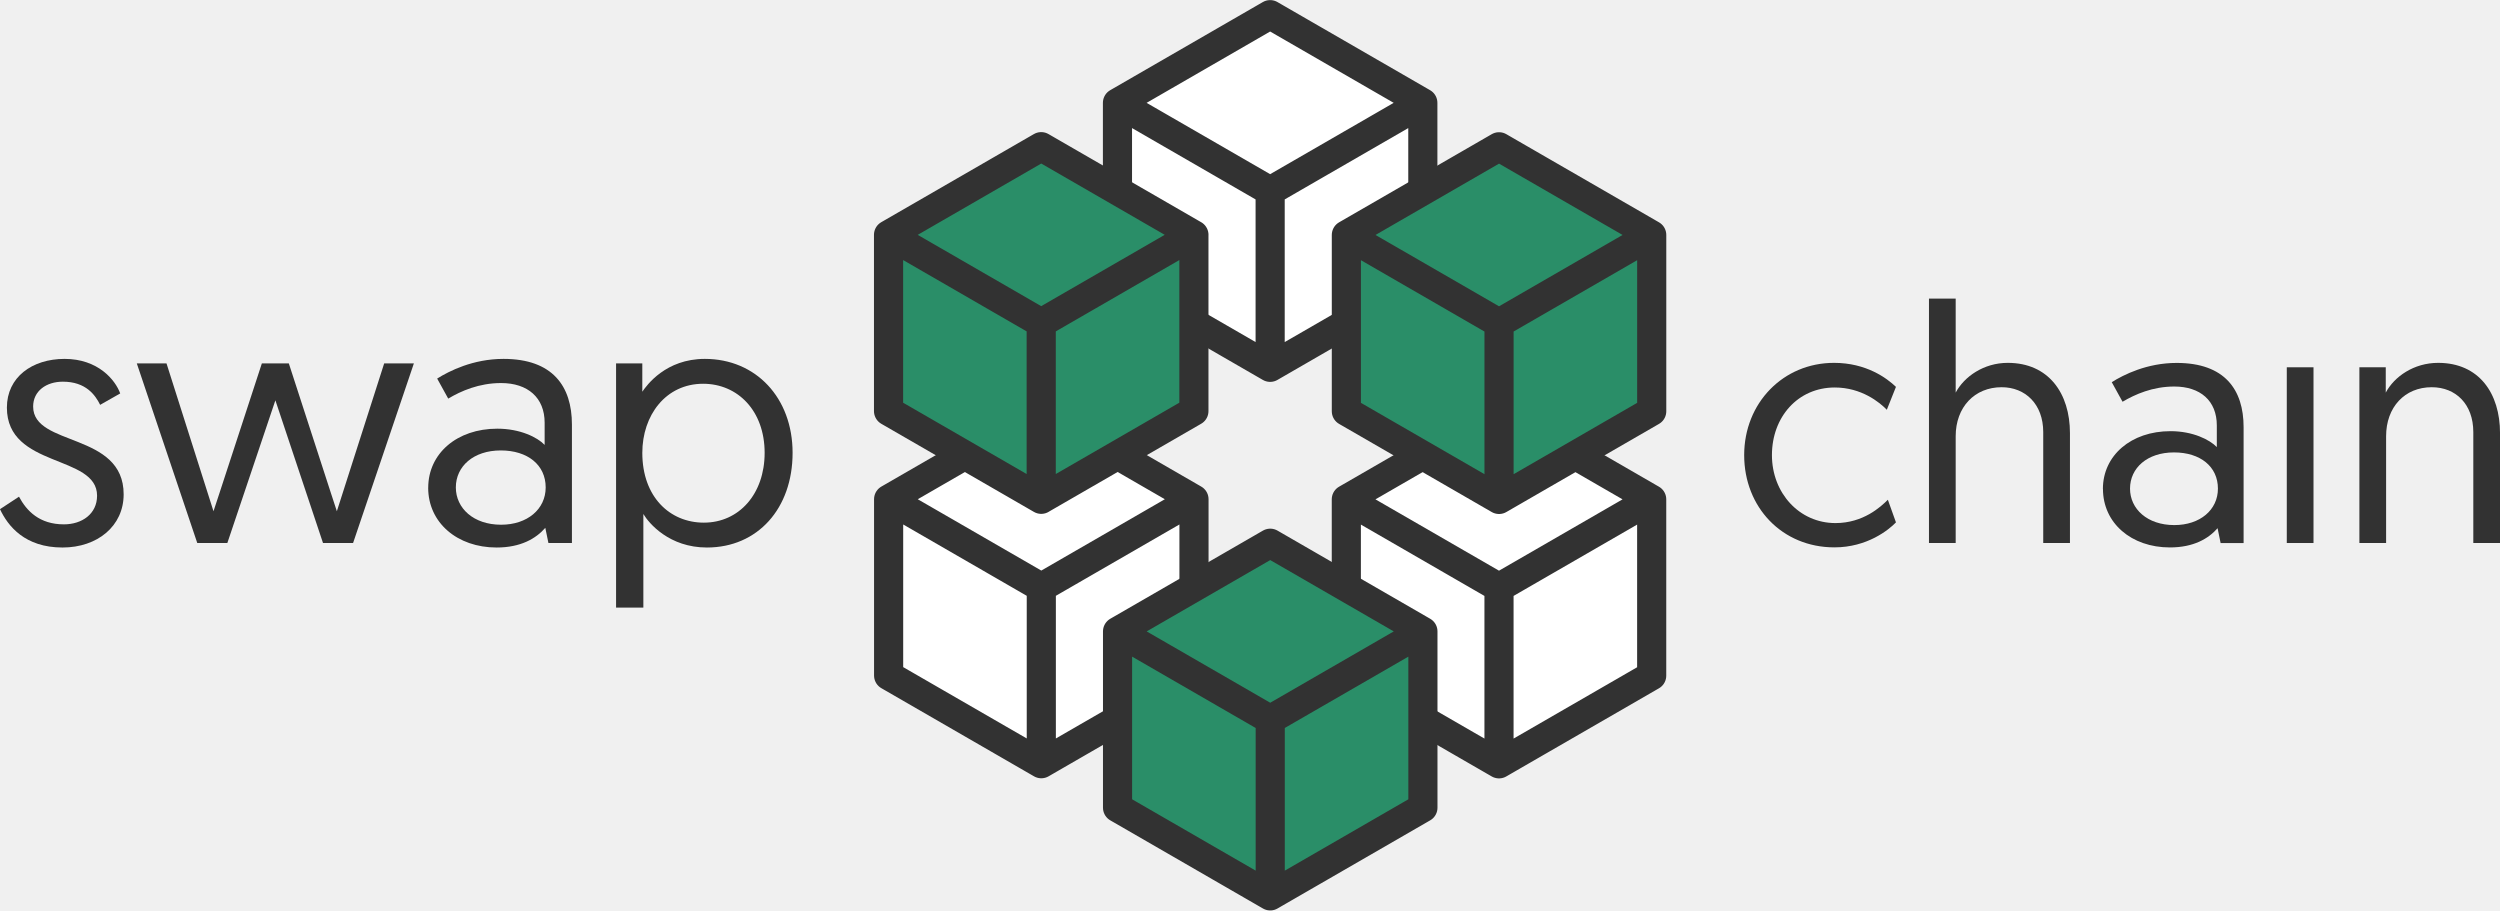
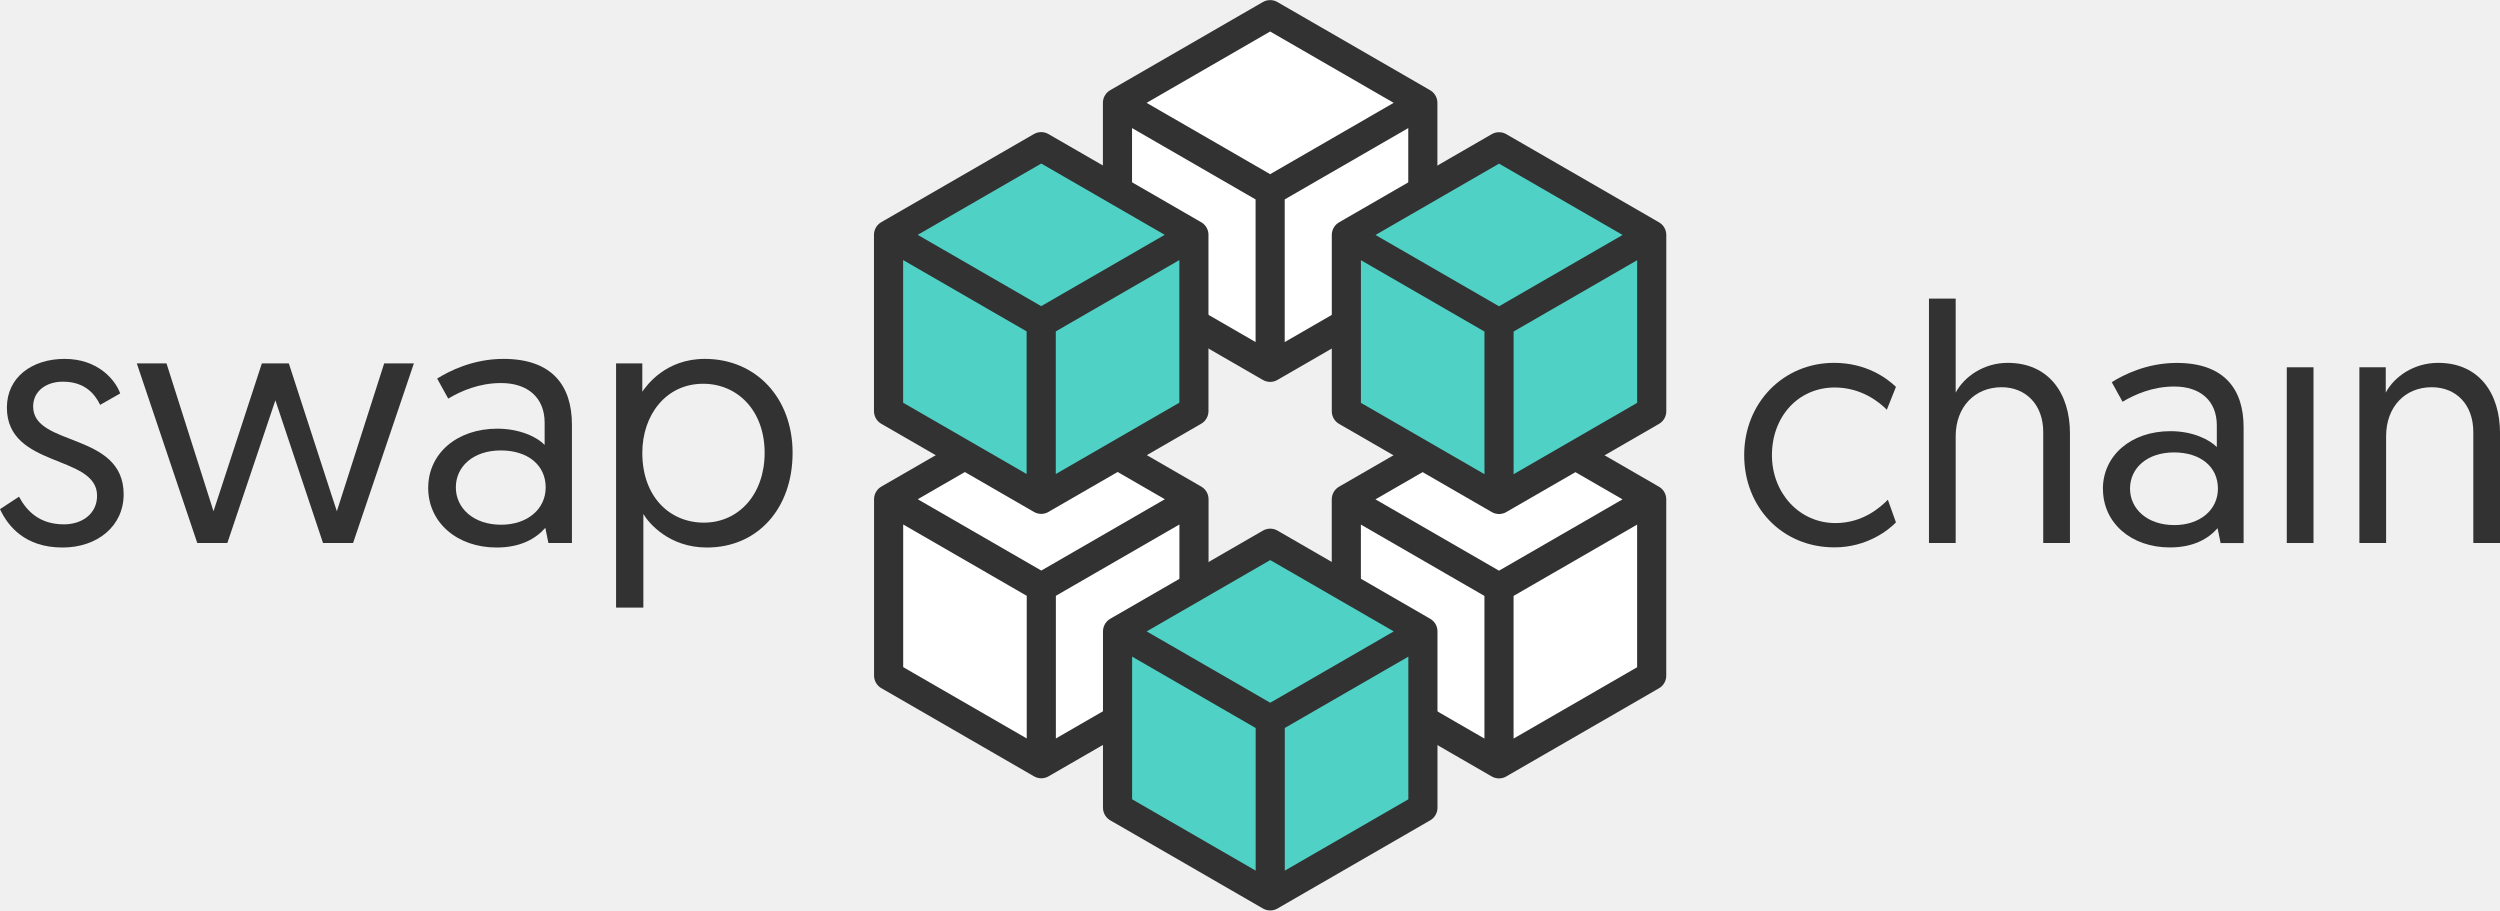
<svg xmlns="http://www.w3.org/2000/svg" width="70.822mm" height="25.796mm" viewBox="0 0 70.822 25.796" version="1.1" id="svg4339">
  <defs id="defs4333" />
  <g id="layer1" transform="translate(-93.1011,-59.58394)">
    <g transform="translate(-267.3739,-125.2862)" id="g4284">
      <g id="g5899">
        <g id="g5055" transform="translate(0.01594338)">
          <g style="fill:#ffffff;fill-opacity:1;stroke:#323232;stroke-width:1.594;stroke-miterlimit:4;stroke-dasharray:none;stroke-opacity:1" id="g7831-7-8-3-5-8-13-27-3-4-9-5-4" transform="matrix(-0.5176892,0,0,0.5176892,474.3098,102.626)">
            <g id="g7797-7-3-3-7-0-9-5-1-8-12-4-98" style="fill:#ffffff;fill-opacity:1;stroke:#323232;stroke-width:1.594;stroke-linecap:round;stroke-linejoin:round;stroke-miterlimit:4;stroke-dasharray:none;stroke-opacity:1" />
            <g id="g7753-1-7-2-3-8-1-3-12-7-5-9-8" style="fill:#ffffff;fill-opacity:1;stroke:#323232;stroke-width:1.594;stroke-linecap:round;stroke-linejoin:round;stroke-miterlimit:4;stroke-dasharray:none;stroke-opacity:1" transform="translate(-8.091585,3.274052)">
              <path d="m 158.508,156.396 -8.355,4.824 m 16.71,0 -8.355,-4.824 m 8.355,4.824 v 9.648 m 0,0 -8.355,4.824 m 8.355,-14.471 -8.355,4.824 m 0,9.648 -8.355,-4.824 m 8.355,-4.824 -8.355,-4.824 m 8.355,4.824 v 9.648 m -8.355,-14.471 v 9.648 m 16.71,-9.648 -8.355,4.824 v 9.648 l 8.355,-4.824 z m -16.71,0 8.355,4.824 v 9.648 l -8.355,-4.824 z m 16.71,0 -8.355,4.824 -8.355,-4.824 8.355,-4.824 z" style="fill:#ffffff;fill-opacity:1;stroke:#323232;stroke-width:1.594;stroke-linecap:round;stroke-linejoin:round;stroke-miterlimit:4;stroke-dasharray:none;stroke-opacity:1" id="path6457-6-1-3-0-0-0-25-1-6-0-9-6-2-2-9-8-0-3-5-72-6" />
            </g>
          </g>
          <g style="fill:#ffffff;fill-opacity:1;stroke:#323232;stroke-width:1.594;stroke-miterlimit:4;stroke-dasharray:none;stroke-opacity:1" id="g7831-7-8-3-5-8-13-27-3-4-9-5-2" transform="matrix(-0.5176892,0,0,0.5176892,480.793,113.8586)">
            <g id="g7797-7-3-3-7-0-9-5-1-8-12-4-9" style="fill:#ffffff;fill-opacity:1;stroke:#323232;stroke-width:1.594;stroke-linecap:round;stroke-linejoin:round;stroke-miterlimit:4;stroke-dasharray:none;stroke-opacity:1" />
            <g id="g7753-1-7-2-3-8-1-3-12-7-5-9-9" style="fill:#ffffff;fill-opacity:1;stroke:#323232;stroke-width:1.594;stroke-linecap:round;stroke-linejoin:round;stroke-miterlimit:4;stroke-dasharray:none;stroke-opacity:1" transform="translate(-8.091585,3.274052)">
              <path d="m 158.508,156.396 -8.355,4.824 m 16.71,0 -8.355,-4.824 m 8.355,4.824 v 9.648 m 0,0 -8.355,4.824 m 8.355,-14.471 -8.355,4.824 m 0,9.648 -8.355,-4.824 m 8.355,-4.824 -8.355,-4.824 m 8.355,4.824 v 9.648 m -8.355,-14.471 v 9.648 m 16.71,-9.648 -8.355,4.824 v 9.648 l 8.355,-4.824 z m -16.71,0 8.355,4.824 v 9.648 l -8.355,-4.824 z m 16.71,0 -8.355,4.824 -8.355,-4.824 8.355,-4.824 z" style="fill:#ffffff;fill-opacity:1;stroke:#323232;stroke-width:1.594;stroke-linecap:round;stroke-linejoin:round;stroke-miterlimit:4;stroke-dasharray:none;stroke-opacity:1" id="path6457-6-1-3-0-0-0-25-1-6-0-9-6-2-2-9-8-0-3-5-72-4" />
            </g>
          </g>
-           <g style="fill:#2a8e68;fill-opacity:1;stroke:#323232;stroke-width:1.594;stroke-miterlimit:4;stroke-dasharray:none;stroke-opacity:1" id="g7831-7-8-3-5-8-13-27-3-2-3" transform="matrix(-0.5176892,0,0,0.5176892,480.794,106.3688)">
-             <g id="g7797-7-3-3-7-0-9-5-1-84-2" style="fill:#2a8e68;fill-opacity:1;stroke:#323232;stroke-width:1.594;stroke-linecap:round;stroke-linejoin:round;stroke-miterlimit:4;stroke-dasharray:none;stroke-opacity:1" />
-             <g id="g7753-1-7-2-3-8-1-3-12-9-9" style="fill:#2a8e68;fill-opacity:1;stroke:#323232;stroke-width:1.594;stroke-linecap:round;stroke-linejoin:round;stroke-miterlimit:4;stroke-dasharray:none;stroke-opacity:1" transform="translate(-8.091585,3.274052)">
-               <path d="m 158.508,156.396 -8.355,4.824 m 16.71,0 -8.355,-4.824 m 8.355,4.824 v 9.648 m 0,0 -8.355,4.824 m 8.355,-14.471 -8.355,4.824 m 0,9.648 -8.355,-4.824 m 8.355,-4.824 -8.355,-4.824 m 8.355,4.824 v 9.648 m -8.355,-14.471 v 9.648 m 16.71,-9.648 -8.355,4.824 v 9.648 l 8.355,-4.824 z m -16.71,0 8.355,4.824 v 9.648 l -8.355,-4.824 z m 16.71,0 -8.355,4.824 -8.355,-4.824 8.355,-4.824 z" style="fill:#2a8e68;fill-opacity:1;stroke:#323232;stroke-width:1.594;stroke-linecap:round;stroke-linejoin:round;stroke-miterlimit:4;stroke-dasharray:none;stroke-opacity:1" id="path6457-6-1-3-0-0-0-25-1-6-0-9-6-2-2-9-8-0-4-5" />
+           <g style="fill:#4FD1C5;fill-opacity:1;stroke:#323232;stroke-width:1.594;stroke-miterlimit:4;stroke-dasharray:none;stroke-opacity:1" id="g7831-7-8-3-5-8-13-27-3-2-3" transform="matrix(-0.5176892,0,0,0.5176892,480.794,106.3688)">
+             <g id="g7797-7-3-3-7-0-9-5-1-84-2" style="fill:#4FD1C5;fill-opacity:1;stroke:#323232;stroke-width:1.594;stroke-linecap:round;stroke-linejoin:round;stroke-miterlimit:4;stroke-dasharray:none;stroke-opacity:1" />
+             <g id="g7753-1-7-2-3-8-1-3-12-9-9" style="fill:#4FD1C5;fill-opacity:1;stroke:#323232;stroke-width:1.594;stroke-linecap:round;stroke-linejoin:round;stroke-miterlimit:4;stroke-dasharray:none;stroke-opacity:1" transform="translate(-8.091585,3.274052)">
+               <path d="m 158.508,156.396 -8.355,4.824 m 16.71,0 -8.355,-4.824 m 8.355,4.824 v 9.648 m 0,0 -8.355,4.824 m 8.355,-14.471 -8.355,4.824 m 0,9.648 -8.355,-4.824 m 8.355,-4.824 -8.355,-4.824 m 8.355,4.824 v 9.648 m -8.355,-14.471 v 9.648 m 16.71,-9.648 -8.355,4.824 v 9.648 l 8.355,-4.824 z m -16.71,0 8.355,4.824 v 9.648 l -8.355,-4.824 z m 16.71,0 -8.355,4.824 -8.355,-4.824 8.355,-4.824 z" style="fill:#4FD1C5;fill-opacity:1;stroke:#323232;stroke-width:1.594;stroke-linecap:round;stroke-linejoin:round;stroke-miterlimit:4;stroke-dasharray:none;stroke-opacity:1" id="path6457-6-1-3-0-0-0-25-1-6-0-9-6-2-2-9-8-0-4-5" />
            </g>
          </g>
          <g style="fill:#ffffff;fill-opacity:1;stroke:#323232;stroke-width:1.594;stroke-miterlimit:4;stroke-dasharray:none;stroke-opacity:1" id="g7831-7-8-3-5-8-13-27-3-4-9-5-4-2" transform="matrix(-0.5176892,0,0,0.5176892,467.8269,113.8553)">
            <g id="g7797-7-3-3-7-0-9-5-1-8-12-4-98-7" style="fill:#ffffff;fill-opacity:1;stroke:#323232;stroke-width:1.594;stroke-linecap:round;stroke-linejoin:round;stroke-miterlimit:4;stroke-dasharray:none;stroke-opacity:1" />
            <g id="g7753-1-7-2-3-8-1-3-12-7-5-9-8-2" style="fill:#ffffff;fill-opacity:1;stroke:#323232;stroke-width:1.594;stroke-linecap:round;stroke-linejoin:round;stroke-miterlimit:4;stroke-dasharray:none;stroke-opacity:1" transform="translate(-8.091585,3.274052)">
              <path d="m 158.508,156.396 -8.355,4.824 m 16.71,0 -8.355,-4.824 m 8.355,4.824 v 9.648 m 0,0 -8.355,4.824 m 8.355,-14.471 -8.355,4.824 m 0,9.648 -8.355,-4.824 m 8.355,-4.824 -8.355,-4.824 m 8.355,4.824 v 9.648 m -8.355,-14.471 v 9.648 m 16.71,-9.648 -8.355,4.824 v 9.648 l 8.355,-4.824 z m -16.71,0 8.355,4.824 v 9.648 l -8.355,-4.824 z m 16.71,0 -8.355,4.824 -8.355,-4.824 8.355,-4.824 z" style="fill:#ffffff;fill-opacity:1;stroke:#323232;stroke-width:1.594;stroke-linecap:round;stroke-linejoin:round;stroke-miterlimit:4;stroke-dasharray:none;stroke-opacity:1" id="path6457-6-1-3-0-0-0-25-1-6-0-9-6-2-2-9-8-0-3-5-72-6-2" />
            </g>
          </g>
-           <path d="m 389.957,189.027 4.325,2.497 m -8.651,0 4.325,-2.497 m -4.325,2.497 v 4.994 m 0,0 4.325,2.497 m -4.325,-7.492 4.325,2.497 m 0,4.994 4.325,-2.497 m -4.325,-2.497 4.325,-2.497 m -4.325,2.497 v 4.994 m 4.325,-7.492 v 4.994 m -8.651,-4.994 4.325,2.497 v 4.994 l -4.325,-2.497 z m 8.651,0 -4.325,2.497 v 4.994 l 4.325,-2.497 z m -8.651,0 4.325,2.497 4.325,-2.497 -4.325,-2.497 z" style="fill:#2a8e68;fill-opacity:1;stroke:#323232;stroke-width:0.825;stroke-linecap:round;stroke-linejoin:round;stroke-miterlimit:4;stroke-dasharray:none;stroke-opacity:1" id="path6457-6-1-3-0-0-0-25-1-6-0-9-6-2-2-9-8-0-3-5" />
-           <g style="fill:#2a8e68;fill-opacity:1;stroke:#323232;stroke-width:1.594;stroke-miterlimit:4;stroke-dasharray:none;stroke-opacity:1" id="g7831-7-8-3-5-8-13-27-3-43-5" transform="matrix(-0.5176892,0,0,0.5176892,474.3121,117.5995)">
-             <g id="g7797-7-3-3-7-0-9-5-1-7-9" style="fill:#2a8e68;fill-opacity:1;stroke:#323232;stroke-width:1.594;stroke-linecap:round;stroke-linejoin:round;stroke-miterlimit:4;stroke-dasharray:none;stroke-opacity:1" />
-             <g id="g7753-1-7-2-3-8-1-3-12-4-7" style="fill:#2a8e68;fill-opacity:1;stroke:#323232;stroke-width:1.594;stroke-linecap:round;stroke-linejoin:round;stroke-miterlimit:4;stroke-dasharray:none;stroke-opacity:1" transform="translate(-8.091585,3.274052)">
-               <path d="m 158.508,156.396 -8.355,4.824 m 16.71,0 -8.355,-4.824 m 8.355,4.824 v 9.648 m 0,0 -8.355,4.824 m 8.355,-14.471 -8.355,4.824 m 0,9.648 -8.355,-4.824 m 8.355,-4.824 -8.355,-4.824 m 8.355,4.824 v 9.648 m -8.355,-14.471 v 9.648 m 16.71,-9.648 -8.355,4.824 v 9.648 l 8.355,-4.824 z m -16.71,0 8.355,4.824 v 9.648 l -8.355,-4.824 z m 16.71,0 -8.355,4.824 -8.355,-4.824 8.355,-4.824 z" style="fill:#2a8e68;fill-opacity:1;stroke:#323232;stroke-width:1.594;stroke-linecap:round;stroke-linejoin:round;stroke-miterlimit:4;stroke-dasharray:none;stroke-opacity:1" id="path6457-6-1-3-0-0-0-25-1-6-0-9-6-2-2-9-8-0-5-8" />
+           <path d="m 389.957,189.027 4.325,2.497 m -8.651,0 4.325,-2.497 m -4.325,2.497 v 4.994 m 0,0 4.325,2.497 m -4.325,-7.492 4.325,2.497 m 0,4.994 4.325,-2.497 m -4.325,-2.497 4.325,-2.497 m -4.325,2.497 v 4.994 m 4.325,-7.492 v 4.994 m -8.651,-4.994 4.325,2.497 v 4.994 l -4.325,-2.497 z m 8.651,0 -4.325,2.497 v 4.994 l 4.325,-2.497 z m -8.651,0 4.325,2.497 4.325,-2.497 -4.325,-2.497 z" style="fill:#4FD1C5;fill-opacity:1;stroke:#323232;stroke-width:0.825;stroke-linecap:round;stroke-linejoin:round;stroke-miterlimit:4;stroke-dasharray:none;stroke-opacity:1" id="path6457-6-1-3-0-0-0-25-1-6-0-9-6-2-2-9-8-0-3-5" />
+           <g style="fill:#4FD1C5;fill-opacity:1;stroke:#323232;stroke-width:1.594;stroke-miterlimit:4;stroke-dasharray:none;stroke-opacity:1" id="g7831-7-8-3-5-8-13-27-3-43-5" transform="matrix(-0.5176892,0,0,0.5176892,474.3121,117.5995)">
+             <g id="g7797-7-3-3-7-0-9-5-1-7-9" style="fill:#4FD1C5;fill-opacity:1;stroke:#323232;stroke-width:1.594;stroke-linecap:round;stroke-linejoin:round;stroke-miterlimit:4;stroke-dasharray:none;stroke-opacity:1" />
+             <g id="g7753-1-7-2-3-8-1-3-12-4-7" style="fill:#4FD1C5;fill-opacity:1;stroke:#323232;stroke-width:1.594;stroke-linecap:round;stroke-linejoin:round;stroke-miterlimit:4;stroke-dasharray:none;stroke-opacity:1" transform="translate(-8.091585,3.274052)">
+               <path d="m 158.508,156.396 -8.355,4.824 m 16.71,0 -8.355,-4.824 m 8.355,4.824 v 9.648 m 0,0 -8.355,4.824 m 8.355,-14.471 -8.355,4.824 m 0,9.648 -8.355,-4.824 m 8.355,-4.824 -8.355,-4.824 m 8.355,4.824 v 9.648 m -8.355,-14.471 v 9.648 m 16.71,-9.648 -8.355,4.824 v 9.648 l 8.355,-4.824 z m -16.71,0 8.355,4.824 v 9.648 l -8.355,-4.824 z m 16.71,0 -8.355,4.824 -8.355,-4.824 8.355,-4.824 z" style="fill:#4FD1C5;fill-opacity:1;stroke:#323232;stroke-width:1.594;stroke-linecap:round;stroke-linejoin:round;stroke-miterlimit:4;stroke-dasharray:none;stroke-opacity:1" id="path6457-6-1-3-0-0-0-25-1-6-0-9-6-2-2-9-8-0-5-8" />
            </g>
          </g>
        </g>
        <g id="g8023-7" transform="matrix(1.051687,0,0,1.051687,-157.1078,68.57058)" style="fill:#323232;fill-opacity:1">
          <g id="text3237-47" style="font-style:normal;font-weight:normal;font-size:9.306px;line-height:1.25;font-family:sans-serif;letter-spacing:0px;word-spacing:0px;fill:#323232;fill-opacity:1;stroke:none;stroke-width:0.233" aria-label="swapchain">
            <path id="path7548-27" style="font-style:normal;font-variant:normal;font-weight:normal;font-stretch:normal;font-family:geomanist;-inkscape-font-specification:geomanist;fill:#323232;fill-opacity:1;stroke-width:0.233" d="m 492.145,124.299 c 0.214,0.456 0.67,1.033 1.684,1.033 0.94,0 1.647,-0.577 1.647,-1.433 0,-1.684 -2.438,-1.275 -2.438,-2.364 0,-0.419 0.354,-0.67 0.8,-0.67 0.624,0 0.875,0.363 1.005,0.624 l 0.54,-0.307 c -0.13,-0.363 -0.596,-0.931 -1.498,-0.931 -0.875,0 -1.554,0.493 -1.554,1.312 0,1.638 2.429,1.256 2.429,2.373 0,0.493 -0.409,0.772 -0.893,0.772 -0.661,0 -1.005,-0.363 -1.21,-0.745 z" />
            <path id="path7550-34" style="font-style:normal;font-variant:normal;font-weight:normal;font-stretch:normal;font-family:geomanist;-inkscape-font-specification:geomanist;fill:#323232;fill-opacity:1;stroke-width:0.233" d="m 500.846,125.211 h 0.81 l 1.638,-4.839 h -0.8 l -1.275,3.983 c 0,0 -0.009,-0.019 -1.294,-3.983 h -0.726 c -1.294,3.965 -1.303,3.983 -1.303,3.983 l -1.266,-3.983 h -0.8 l 1.629,4.839 h 0.81 l 1.294,-3.844 z" />
            <path id="path7552-1" style="font-style:normal;font-variant:normal;font-weight:normal;font-stretch:normal;font-family:geomanist;-inkscape-font-specification:geomanist;fill:#323232;fill-opacity:1;stroke-width:0.233" d="m 503.679,123.722 c 0,0.94 0.782,1.61 1.843,1.61 0.651,0 1.061,-0.242 1.312,-0.53 l 0.084,0.409 h 0.633 v -3.192 c 0,-1.033 -0.521,-1.768 -1.843,-1.768 -0.819,0 -1.461,0.326 -1.787,0.53 l 0.298,0.54 c 0.344,-0.205 0.828,-0.419 1.424,-0.419 0.717,0 1.173,0.391 1.173,1.07 v 0.596 c -0.195,-0.205 -0.661,-0.437 -1.275,-0.437 -1.089,0 -1.861,0.67 -1.861,1.591 z m 0.745,-0.009 c 0,-0.568 0.475,-0.996 1.21,-0.996 0.726,0 1.21,0.391 1.21,0.996 0,0.586 -0.493,1.005 -1.201,1.005 -0.745,0 -1.219,-0.447 -1.219,-1.005 z" />
            <path id="path7554-5" style="font-style:normal;font-variant:normal;font-weight:normal;font-stretch:normal;font-family:geomanist;-inkscape-font-specification:geomanist;fill:#323232;fill-opacity:1;stroke-width:0.233" d="m 508.74,126.951 h 0.735 V 124.429 c 0.149,0.251 0.698,0.903 1.712,0.903 1.368,0 2.308,-1.052 2.308,-2.55 0,-1.48 -0.986,-2.531 -2.364,-2.531 -1.052,0 -1.563,0.707 -1.684,0.884 v -0.763 h -0.707 z m 0.707,-4.169 c 0,-1.014 0.633,-1.861 1.638,-1.861 0.931,0 1.657,0.726 1.657,1.861 0,1.107 -0.689,1.88 -1.638,1.88 -0.912,0 -1.657,-0.689 -1.657,-1.88 z" />
          </g>
          <g style="fill:#323232;fill-opacity:1;stroke:#2d8f6a;stroke-width:1;stroke-linecap:round;stroke-miterlimit:4;stroke-dasharray:none;stroke-opacity:1" id="g7831-7-8-3-5-8-13-27-5-43-9-2" transform="matrix(-0.0656724,0,0,0.0656724,539.3072,108.0293)">
            <g id="g7797-7-3-3-7-0-9-5-6-1-3-9" style="fill:#323232;fill-opacity:1;stroke:#2d8f6a;stroke-width:1;stroke-linecap:round;stroke-linejoin:round;stroke-miterlimit:4;stroke-dasharray:none;stroke-opacity:1" />
            <g id="g7753-1-7-2-3-8-1-3-1-1-7-94" style="fill:#323232;fill-opacity:1;stroke:#2d8f6a;stroke-width:1;stroke-linecap:round;stroke-linejoin:round;stroke-miterlimit:4;stroke-dasharray:none;stroke-opacity:1" transform="translate(-8.091585,3.274052)" />
          </g>
        </g>
        <g id="g5433" transform="matrix(1.960643,0,0,1.960643,-323.3009,-240.9839)">
          <path d="m 376.145,222.791 c -0.132,-0.127 -0.43,-0.347 -0.894,-0.347 -0.737,0 -1.299,0.581 -1.299,1.333 0,0.752 0.547,1.333 1.304,1.333 0.474,0 0.786,-0.254 0.889,-0.361 l -0.117,-0.327 c -0.103,0.103 -0.356,0.337 -0.757,0.337 -0.523,0 -0.918,-0.435 -0.918,-0.982 0,-0.552 0.376,-0.977 0.908,-0.977 0.386,0 0.649,0.215 0.752,0.322 z" style="font-style:normal;font-variant:normal;font-weight:normal;font-stretch:normal;font-size:9.306px;line-height:1.25;font-family:geomanist;-inkscape-font-specification:geomanist;letter-spacing:0px;word-spacing:0px;fill:#323232;fill-opacity:1;stroke:none;stroke-width:0.122" id="path7556-6" />
          <path d="m 377.76,222.444 c -0.347,0 -0.63,0.2 -0.752,0.43 v -1.358 h -0.386 v 3.531 h 0.386 V 223.504 c 0,-0.42 0.273,-0.708 0.664,-0.708 0.342,0 0.601,0.244 0.601,0.649 v 1.602 h 0.386 v -1.587 c 0,-0.576 -0.308,-1.016 -0.899,-1.016 z" style="font-style:normal;font-variant:normal;font-weight:normal;font-stretch:normal;font-size:9.306px;line-height:1.25;font-family:geomanist;-inkscape-font-specification:geomanist;letter-spacing:0px;word-spacing:0px;fill:#323232;fill-opacity:1;stroke:none;stroke-width:0.122" id="path7558-06" />
          <path d="m 379.136,224.266 c 0,0.493 0.41,0.845 0.967,0.845 0.342,0 0.557,-0.127 0.689,-0.278 l 0.044,0.215 h 0.332 v -1.675 c 0,-0.542 -0.273,-0.928 -0.967,-0.928 -0.43,0 -0.767,0.171 -0.938,0.278 l 0.156,0.283 c 0.181,-0.107 0.435,-0.22 0.747,-0.22 0.376,0 0.615,0.205 0.615,0.562 v 0.313 c -0.103,-0.107 -0.347,-0.23 -0.669,-0.23 -0.571,0 -0.977,0.352 -0.977,0.835 z m 0.391,-0.005 c 0,-0.298 0.249,-0.523 0.635,-0.523 0.381,0 0.635,0.205 0.635,0.523 0,0.308 -0.259,0.527 -0.63,0.527 -0.391,0 -0.64,-0.234 -0.64,-0.527 z" style="font-style:normal;font-variant:normal;font-weight:normal;font-stretch:normal;font-size:9.306px;line-height:1.25;font-family:geomanist;-inkscape-font-specification:geomanist;letter-spacing:0px;word-spacing:0px;fill:#323232;fill-opacity:1;stroke:none;stroke-width:0.122" id="path7560-9" />
          <path d="m 381.792,225.047 h 0.386 v -2.539 h -0.386 z" style="font-style:normal;font-variant:normal;font-weight:normal;font-stretch:normal;font-size:9.306px;line-height:1.25;font-family:geomanist;-inkscape-font-specification:geomanist;letter-spacing:0px;word-spacing:0px;fill:#323232;fill-opacity:1;stroke:none;stroke-width:0.122" id="path7562-69" />
          <path d="m 383.979,222.444 c -0.352,0 -0.635,0.2 -0.757,0.43 v -0.366 h -0.381 v 2.539 h 0.386 V 223.504 c 0,-0.42 0.269,-0.708 0.659,-0.708 0.347,0 0.601,0.244 0.601,0.649 v 1.602 h 0.386 v -1.587 c 0,-0.576 -0.303,-1.016 -0.894,-1.016 z" style="font-style:normal;font-variant:normal;font-weight:normal;font-stretch:normal;font-size:9.306px;line-height:1.25;font-family:geomanist;-inkscape-font-specification:geomanist;letter-spacing:0px;word-spacing:0px;fill:#323232;fill-opacity:1;stroke:none;stroke-width:0.122" id="path7564-3" />
        </g>
      </g>
    </g>
  </g>
</svg>
